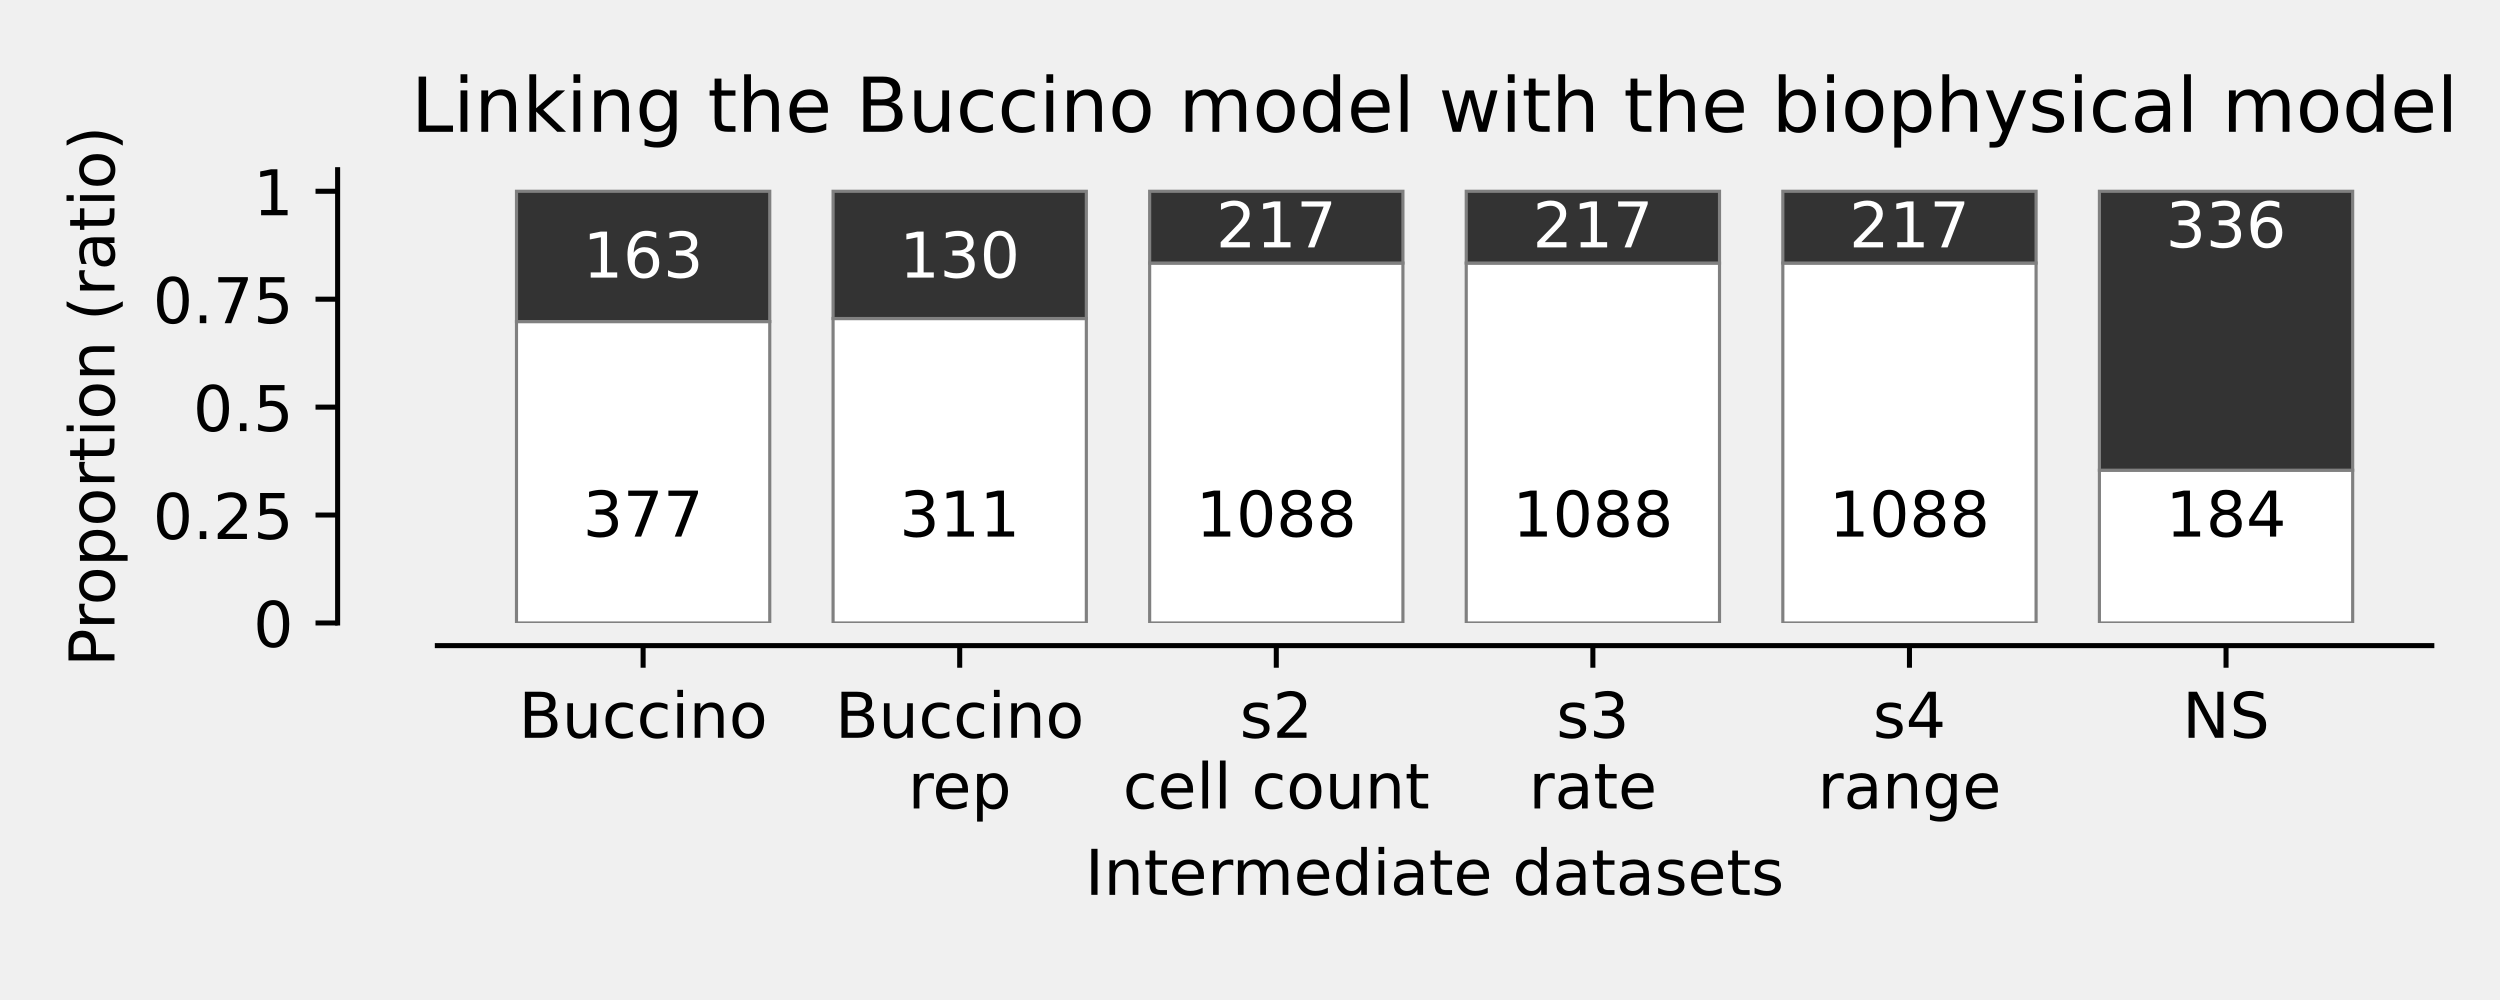
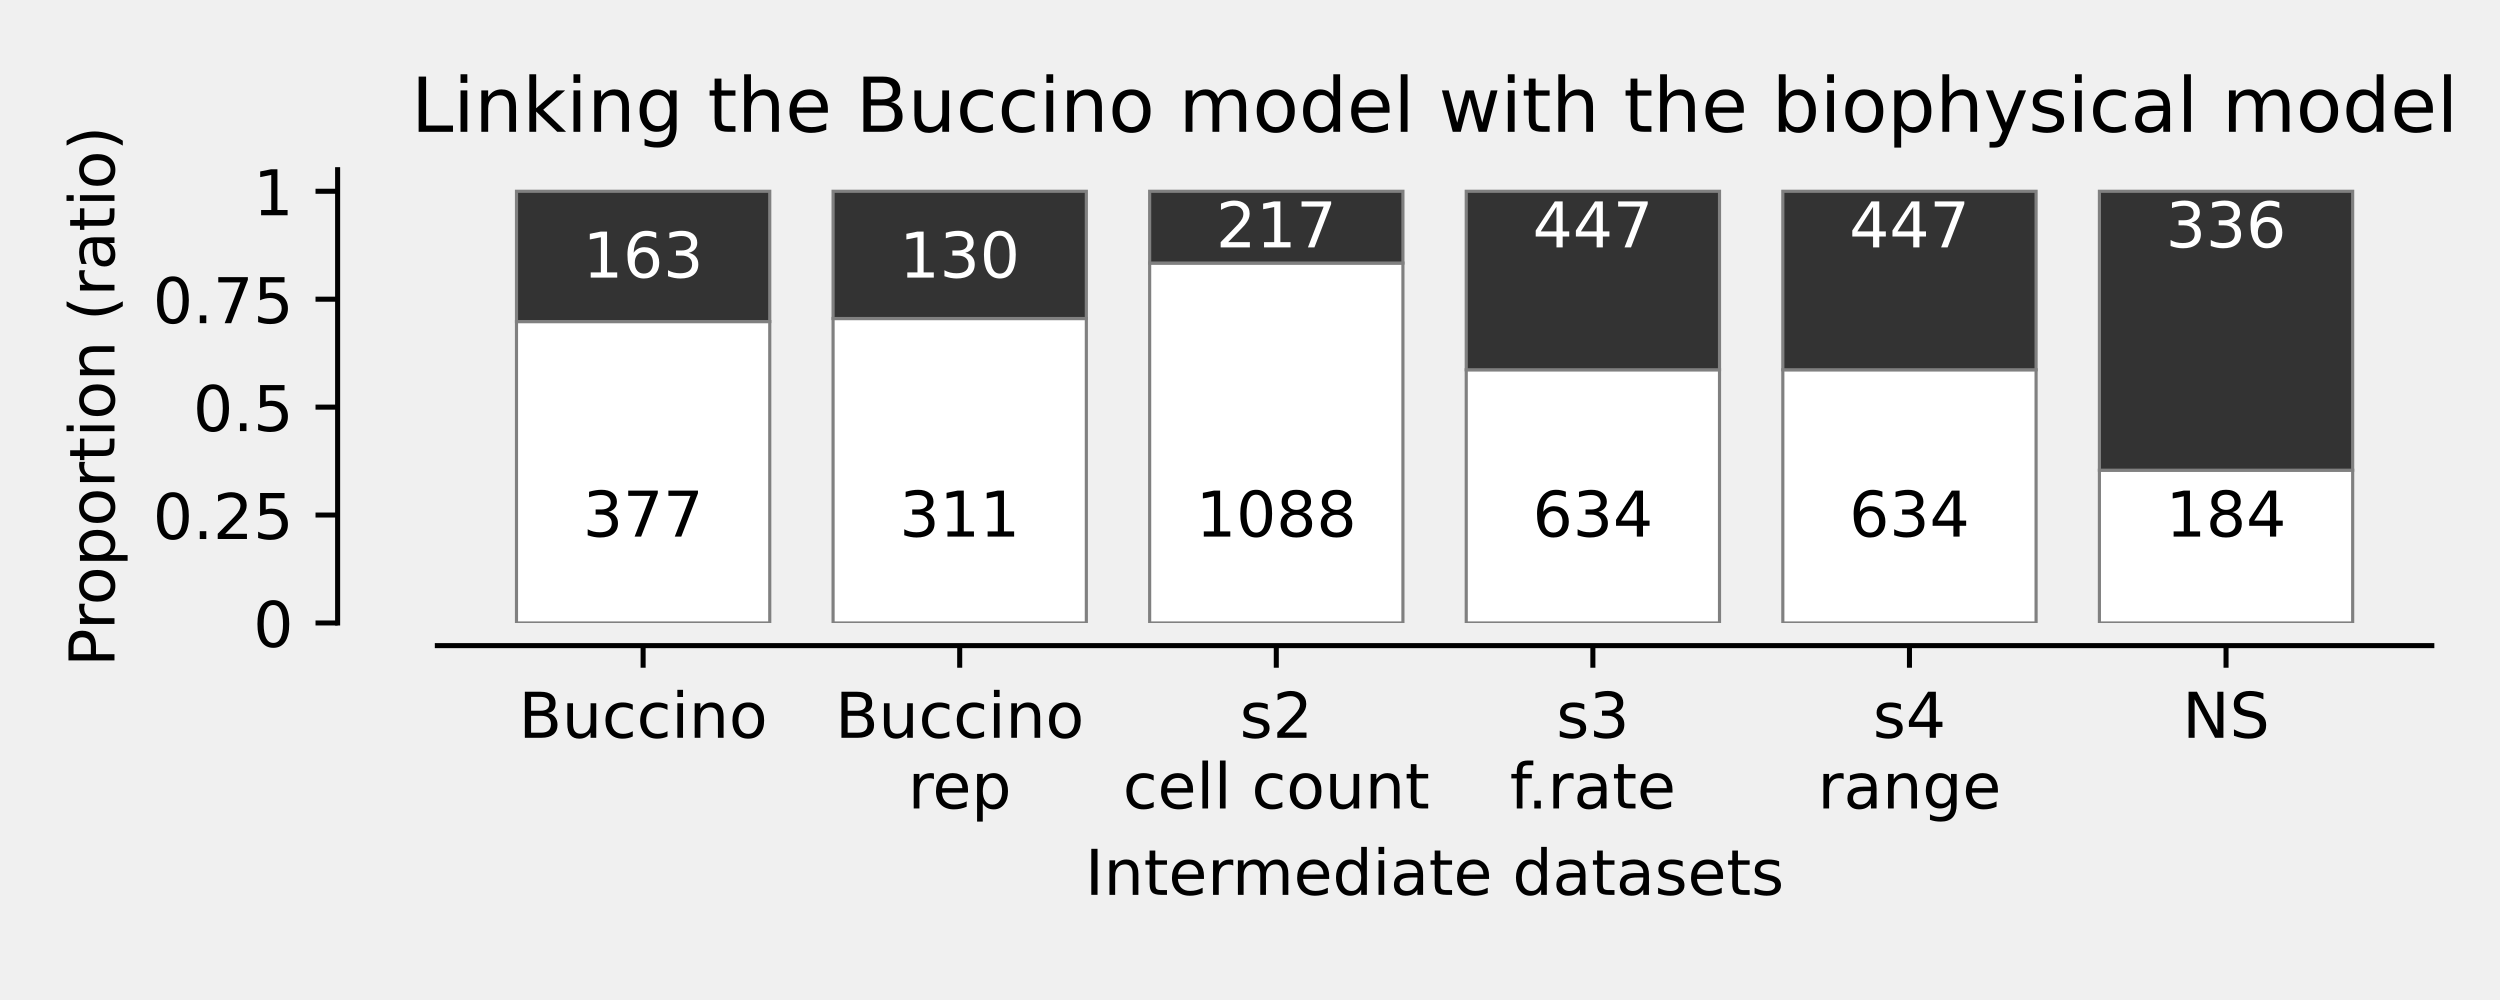
<svg xmlns="http://www.w3.org/2000/svg" xmlns:xlink="http://www.w3.org/1999/xlink" width="396pt" height="158.4pt" viewBox="0 0 396 158.4" version="1.1">
  <defs>
    <style type="text/css">*{stroke-linejoin: round; stroke-linecap: butt}</style>
  </defs>
  <g id="figure_1">
    <g id="patch_1">
      <path d="M 0 158.4  L 396 158.4  L 396 0  L 0 0  L 0 158.4  z " style="fill: none" />
    </g>
    <g id="axes_1">
      <g id="patch_2">
        <path d="M 69.275 98.678  L 385.2 98.678  L 385.2 26.88  L 69.275 26.88  L 69.275 98.678  z " style="fill: none" />
      </g>
      <g id="patch_3">
-         <path d="M 81.812 98.678  L 121.929 98.678  L 121.929 50.939  L 81.812 50.939  z " clip-path="url(#p4c37a6b8ba)" style="fill: #ffffff; stroke: #808080; stroke-width: 0.5; stroke-linejoin: miter" />
+         <path d="M 81.812 98.678  L 121.929 98.678  L 121.929 50.939  L 81.812 50.939  z " clip-path="url(#pde5fa76011)" style="fill: #ffffff; stroke: #808080; stroke-width: 0.5; stroke-linejoin: miter" />
      </g>
      <g id="patch_4">
-         <path d="M 131.959 98.678  L 172.076 98.678  L 172.076 50.456  L 131.959 50.456  z " clip-path="url(#p4c37a6b8ba)" style="fill: #ffffff; stroke: #808080; stroke-width: 0.5; stroke-linejoin: miter" />
+         <path d="M 131.959 98.678  L 172.076 98.678  L 172.076 50.456  L 131.959 50.456  z " clip-path="url(#pde5fa76011)" style="fill: #ffffff; stroke: #808080; stroke-width: 0.5; stroke-linejoin: miter" />
      </g>
      <g id="patch_5">
-         <path d="M 182.105 98.678  L 222.223 98.678  L 222.223 41.669  L 182.105 41.669  z " clip-path="url(#p4c37a6b8ba)" style="fill: #ffffff; stroke: #808080; stroke-width: 0.5; stroke-linejoin: miter" />
+         <path d="M 182.105 98.678  L 222.223 98.678  L 222.223 41.669  L 182.105 41.669  z " clip-path="url(#pde5fa76011)" style="fill: #ffffff; stroke: #808080; stroke-width: 0.5; stroke-linejoin: miter" />
      </g>
      <g id="patch_6">
-         <path d="M 232.252 98.678  L 272.37 98.678  L 272.37 41.669  L 232.252 41.669  z " clip-path="url(#p4c37a6b8ba)" style="fill: #ffffff; stroke: #808080; stroke-width: 0.5; stroke-linejoin: miter" />
+         <path d="M 232.252 98.678  L 272.37 98.678  L 272.37 58.574  L 232.252 58.574  z " clip-path="url(#pde5fa76011)" style="fill: #ffffff; stroke: #808080; stroke-width: 0.5; stroke-linejoin: miter" />
      </g>
      <g id="patch_7">
-         <path d="M 282.399 98.678  L 322.516 98.678  L 322.516 41.669  L 282.399 41.669  z " clip-path="url(#p4c37a6b8ba)" style="fill: #ffffff; stroke: #808080; stroke-width: 0.5; stroke-linejoin: miter" />
+         <path d="M 282.399 98.678  L 322.516 98.678  L 322.516 58.574  L 282.399 58.574  z " clip-path="url(#pde5fa76011)" style="fill: #ffffff; stroke: #808080; stroke-width: 0.5; stroke-linejoin: miter" />
      </g>
      <g id="patch_8">
-         <path d="M 332.546 98.678  L 372.663 98.678  L 372.663 74.482  L 332.546 74.482  z " clip-path="url(#p4c37a6b8ba)" style="fill: #ffffff; stroke: #808080; stroke-width: 0.5; stroke-linejoin: miter" />
+         <path d="M 332.546 98.678  L 372.663 98.678  L 372.663 74.482  L 332.546 74.482  z " clip-path="url(#pde5fa76011)" style="fill: #ffffff; stroke: #808080; stroke-width: 0.5; stroke-linejoin: miter" />
      </g>
      <g id="patch_9">
-         <path d="M 81.812 50.939  L 121.929 50.939  L 121.929 30.299  L 81.812 30.299  z " clip-path="url(#p4c37a6b8ba)" style="fill: #333333; stroke: #808080; stroke-width: 0.5; stroke-linejoin: miter" />
+         <path d="M 81.812 50.939  L 121.929 50.939  L 121.929 30.299  L 81.812 30.299  z " clip-path="url(#pde5fa76011)" style="fill: #333333; stroke: #808080; stroke-width: 0.5; stroke-linejoin: miter" />
      </g>
      <g id="patch_10">
-         <path d="M 131.959 50.456  L 172.076 50.456  L 172.076 30.299  L 131.959 30.299  z " clip-path="url(#p4c37a6b8ba)" style="fill: #333333; stroke: #808080; stroke-width: 0.5; stroke-linejoin: miter" />
+         <path d="M 131.959 50.456  L 172.076 50.456  L 172.076 30.299  L 131.959 30.299  z " clip-path="url(#pde5fa76011)" style="fill: #333333; stroke: #808080; stroke-width: 0.5; stroke-linejoin: miter" />
      </g>
      <g id="patch_11">
-         <path d="M 182.105 41.669  L 222.223 41.669  L 222.223 30.299  L 182.105 30.299  z " clip-path="url(#p4c37a6b8ba)" style="fill: #333333; stroke: #808080; stroke-width: 0.5; stroke-linejoin: miter" />
+         <path d="M 182.105 41.669  L 222.223 41.669  L 222.223 30.299  L 182.105 30.299  z " clip-path="url(#pde5fa76011)" style="fill: #333333; stroke: #808080; stroke-width: 0.5; stroke-linejoin: miter" />
      </g>
      <g id="patch_12">
-         <path d="M 232.252 41.669  L 272.37 41.669  L 272.37 30.299  L 232.252 30.299  z " clip-path="url(#p4c37a6b8ba)" style="fill: #333333; stroke: #808080; stroke-width: 0.5; stroke-linejoin: miter" />
+         <path d="M 232.252 58.574  L 272.37 58.574  L 272.37 30.299  L 232.252 30.299  z " clip-path="url(#pde5fa76011)" style="fill: #333333; stroke: #808080; stroke-width: 0.5; stroke-linejoin: miter" />
      </g>
      <g id="patch_13">
-         <path d="M 282.399 41.669  L 322.516 41.669  L 322.516 30.299  L 282.399 30.299  z " clip-path="url(#p4c37a6b8ba)" style="fill: #333333; stroke: #808080; stroke-width: 0.5; stroke-linejoin: miter" />
+         <path d="M 282.399 58.574  L 322.516 58.574  L 322.516 30.299  L 282.399 30.299  z " clip-path="url(#pde5fa76011)" style="fill: #333333; stroke: #808080; stroke-width: 0.5; stroke-linejoin: miter" />
      </g>
      <g id="patch_14">
-         <path d="M 332.546 74.482  L 372.663 74.482  L 372.663 30.299  L 332.546 30.299  z " clip-path="url(#p4c37a6b8ba)" style="fill: #333333; stroke: #808080; stroke-width: 0.5; stroke-linejoin: miter" />
+         <path d="M 332.546 74.482  L 372.663 74.482  L 372.663 30.299  L 332.546 30.299  z " clip-path="url(#pde5fa76011)" style="fill: #333333; stroke: #808080; stroke-width: 0.5; stroke-linejoin: miter" />
      </g>
      <g id="matplotlib.axis_1">
        <g id="xtick_1">
          <g id="line2d_1">
            <defs>
-               <path id="mc6993dfcff" d="M 0 0  L 0 3.5  " style="stroke: #000000; stroke-width: 0.8" />
+               <path id="mec8257133c" d="M 0 0  L 0 3.5  " style="stroke: #000000; stroke-width: 0.8" />
            </defs>
            <g>
-               <use xlink:href="#mc6993dfcff" x="101.87" y="102.267" style="stroke: #000000; stroke-width: 0.8" />
+               <use xlink:href="#mec8257133c" x="101.87" y="102.267" style="stroke: #000000; stroke-width: 0.8" />
            </g>
          </g>
          <g id="text_1">
            <g transform="translate(82.15559 116.8659) scale(0.1 -0.1)">
              <defs>
                <path id="DejaVuSans-42" d="M 1259 2228  L 1259 519  L 2272 519  Q 2781 519 3026 730  Q 3272 941 3272 1375  Q 3272 1813 3026 2020  Q 2781 2228 2272 2228  L 1259 2228  z M 1259 4147  L 1259 2741  L 2194 2741  Q 2656 2741 2882 2914  Q 3109 3088 3109 3444  Q 3109 3797 2882 3972  Q 2656 4147 2194 4147  L 1259 4147  z M 628 4666  L 2241 4666  Q 2963 4666 3353 4366  Q 3744 4066 3744 3513  Q 3744 3084 3544 2831  Q 3344 2578 2956 2516  Q 3422 2416 3680 2098  Q 3938 1781 3938 1306  Q 3938 681 3513 340  Q 3088 0 2303 0  L 628 0  L 628 4666  z " transform="scale(0.015625)" />
                <path id="DejaVuSans-75" d="M 544 1381  L 544 3500  L 1119 3500  L 1119 1403  Q 1119 906 1312 657  Q 1506 409 1894 409  Q 2359 409 2629 706  Q 2900 1003 2900 1516  L 2900 3500  L 3475 3500  L 3475 0  L 2900 0  L 2900 538  Q 2691 219 2414 64  Q 2138 -91 1772 -91  Q 1169 -91 856 284  Q 544 659 544 1381  z M 1991 3584  L 1991 3584  z " transform="scale(0.015625)" />
                <path id="DejaVuSans-63" d="M 3122 3366  L 3122 2828  Q 2878 2963 2633 3030  Q 2388 3097 2138 3097  Q 1578 3097 1268 2742  Q 959 2388 959 1747  Q 959 1106 1268 751  Q 1578 397 2138 397  Q 2388 397 2633 464  Q 2878 531 3122 666  L 3122 134  Q 2881 22 2623 -34  Q 2366 -91 2075 -91  Q 1284 -91 818 406  Q 353 903 353 1747  Q 353 2603 823 3093  Q 1294 3584 2113 3584  Q 2378 3584 2631 3529  Q 2884 3475 3122 3366  z " transform="scale(0.015625)" />
                <path id="DejaVuSans-69" d="M 603 3500  L 1178 3500  L 1178 0  L 603 0  L 603 3500  z M 603 4863  L 1178 4863  L 1178 4134  L 603 4134  L 603 4863  z " transform="scale(0.015625)" />
                <path id="DejaVuSans-6e" d="M 3513 2113  L 3513 0  L 2938 0  L 2938 2094  Q 2938 2591 2744 2837  Q 2550 3084 2163 3084  Q 1697 3084 1428 2787  Q 1159 2491 1159 1978  L 1159 0  L 581 0  L 581 3500  L 1159 3500  L 1159 2956  Q 1366 3272 1645 3428  Q 1925 3584 2291 3584  Q 2894 3584 3203 3211  Q 3513 2838 3513 2113  z " transform="scale(0.015625)" />
                <path id="DejaVuSans-6f" d="M 1959 3097  Q 1497 3097 1228 2736  Q 959 2375 959 1747  Q 959 1119 1226 758  Q 1494 397 1959 397  Q 2419 397 2687 759  Q 2956 1122 2956 1747  Q 2956 2369 2687 2733  Q 2419 3097 1959 3097  z M 1959 3584  Q 2709 3584 3137 3096  Q 3566 2609 3566 1747  Q 3566 888 3137 398  Q 2709 -91 1959 -91  Q 1206 -91 779 398  Q 353 888 353 1747  Q 353 2609 779 3096  Q 1206 3584 1959 3584  z " transform="scale(0.015625)" />
              </defs>
              <use xlink:href="#DejaVuSans-42" />
              <use xlink:href="#DejaVuSans-75" x="68.604" />
              <use xlink:href="#DejaVuSans-63" x="131.982" />
              <use xlink:href="#DejaVuSans-63" x="186.963" />
              <use xlink:href="#DejaVuSans-69" x="241.943" />
              <use xlink:href="#DejaVuSans-6e" x="269.727" />
              <use xlink:href="#DejaVuSans-6f" x="333.105" />
            </g>
          </g>
        </g>
        <g id="xtick_2">
          <g id="line2d_2">
            <g>
-               <use xlink:href="#mc6993dfcff" x="152.017" y="102.267" style="stroke: #000000; stroke-width: 0.8" />
+               <use xlink:href="#mec8257133c" x="152.017" y="102.267" style="stroke: #000000; stroke-width: 0.8" />
            </g>
          </g>
          <g id="text_2">
            <g transform="translate(132.3024 116.8659) scale(0.1 -0.1)">
              <use xlink:href="#DejaVuSans-42" />
              <use xlink:href="#DejaVuSans-75" x="68.604" />
              <use xlink:href="#DejaVuSans-63" x="131.982" />
              <use xlink:href="#DejaVuSans-63" x="186.963" />
              <use xlink:href="#DejaVuSans-69" x="241.943" />
              <use xlink:href="#DejaVuSans-6e" x="269.727" />
              <use xlink:href="#DejaVuSans-6f" x="333.105" />
            </g>
            <g transform="translate(143.8235 128.0637) scale(0.1 -0.1)">
              <defs>
                <path id="DejaVuSans-72" d="M 2631 2963  Q 2534 3019 2420 3045  Q 2306 3072 2169 3072  Q 1681 3072 1420 2755  Q 1159 2438 1159 1844  L 1159 0  L 581 0  L 581 3500  L 1159 3500  L 1159 2956  Q 1341 3275 1631 3429  Q 1922 3584 2338 3584  Q 2397 3584 2469 3576  Q 2541 3569 2628 3553  L 2631 2963  z " transform="scale(0.015625)" />
                <path id="DejaVuSans-65" d="M 3597 1894  L 3597 1613  L 953 1613  Q 991 1019 1311 708  Q 1631 397 2203 397  Q 2534 397 2845 478  Q 3156 559 3463 722  L 3463 178  Q 3153 47 2828 -22  Q 2503 -91 2169 -91  Q 1331 -91 842 396  Q 353 884 353 1716  Q 353 2575 817 3079  Q 1281 3584 2069 3584  Q 2775 3584 3186 3129  Q 3597 2675 3597 1894  z M 3022 2063  Q 3016 2534 2758 2815  Q 2500 3097 2075 3097  Q 1594 3097 1305 2825  Q 1016 2553 972 2059  L 3022 2063  z " transform="scale(0.015625)" />
                <path id="DejaVuSans-70" d="M 1159 525  L 1159 -1331  L 581 -1331  L 581 3500  L 1159 3500  L 1159 2969  Q 1341 3281 1617 3432  Q 1894 3584 2278 3584  Q 2916 3584 3314 3078  Q 3713 2572 3713 1747  Q 3713 922 3314 415  Q 2916 -91 2278 -91  Q 1894 -91 1617 61  Q 1341 213 1159 525  z M 3116 1747  Q 3116 2381 2855 2742  Q 2594 3103 2138 3103  Q 1681 3103 1420 2742  Q 1159 2381 1159 1747  Q 1159 1113 1420 752  Q 1681 391 2138 391  Q 2594 391 2855 752  Q 3116 1113 3116 1747  z " transform="scale(0.015625)" />
              </defs>
              <use xlink:href="#DejaVuSans-72" />
              <use xlink:href="#DejaVuSans-65" x="38.863" />
              <use xlink:href="#DejaVuSans-70" x="100.387" />
            </g>
          </g>
        </g>
        <g id="xtick_3">
          <g id="line2d_3">
            <g>
-               <use xlink:href="#mc6993dfcff" x="202.164" y="102.267" style="stroke: #000000; stroke-width: 0.8" />
+               <use xlink:href="#mec8257133c" x="202.164" y="102.267" style="stroke: #000000; stroke-width: 0.8" />
            </g>
          </g>
          <g id="text_3">
            <g transform="translate(196.3782 116.8659) scale(0.1 -0.1)">
              <defs>
                <path id="DejaVuSans-73" d="M 2834 3397  L 2834 2853  Q 2591 2978 2328 3040  Q 2066 3103 1784 3103  Q 1356 3103 1142 2972  Q 928 2841 928 2578  Q 928 2378 1081 2264  Q 1234 2150 1697 2047  L 1894 2003  Q 2506 1872 2764 1633  Q 3022 1394 3022 966  Q 3022 478 2636 193  Q 2250 -91 1575 -91  Q 1294 -91 989 -36  Q 684 19 347 128  L 347 722  Q 666 556 975 473  Q 1284 391 1588 391  Q 1994 391 2212 530  Q 2431 669 2431 922  Q 2431 1156 2273 1281  Q 2116 1406 1581 1522  L 1381 1569  Q 847 1681 609 1914  Q 372 2147 372 2553  Q 372 3047 722 3315  Q 1072 3584 1716 3584  Q 2034 3584 2315 3537  Q 2597 3491 2834 3397  z " transform="scale(0.015625)" />
                <path id="DejaVuSans-32" d="M 1228 531  L 3431 531  L 3431 0  L 469 0  L 469 531  Q 828 903 1448 1529  Q 2069 2156 2228 2338  Q 2531 2678 2651 2914  Q 2772 3150 2772 3378  Q 2772 3750 2511 3984  Q 2250 4219 1831 4219  Q 1534 4219 1204 4116  Q 875 4013 500 3803  L 500 4441  Q 881 4594 1212 4672  Q 1544 4750 1819 4750  Q 2544 4750 2975 4387  Q 3406 4025 3406 3419  Q 3406 3131 3298 2873  Q 3191 2616 2906 2266  Q 2828 2175 2409 1742  Q 1991 1309 1228 531  z " transform="scale(0.015625)" />
              </defs>
              <use xlink:href="#DejaVuSans-73" />
              <use xlink:href="#DejaVuSans-32" x="52.1" />
            </g>
            <g transform="translate(177.8649 128.0637) scale(0.1 -0.1)">
              <defs>
                <path id="DejaVuSans-6c" d="M 603 4863  L 1178 4863  L 1178 0  L 603 0  L 603 4863  z " transform="scale(0.015625)" />
                <path id="DejaVuSans-20" transform="scale(0.015625)" />
                <path id="DejaVuSans-74" d="M 1172 4494  L 1172 3500  L 2356 3500  L 2356 3053  L 1172 3053  L 1172 1153  Q 1172 725 1289 603  Q 1406 481 1766 481  L 2356 481  L 2356 0  L 1766 0  Q 1100 0 847 248  Q 594 497 594 1153  L 594 3053  L 172 3053  L 172 3500  L 594 3500  L 594 4494  L 1172 4494  z " transform="scale(0.015625)" />
              </defs>
              <use xlink:href="#DejaVuSans-63" />
              <use xlink:href="#DejaVuSans-65" x="54.98" />
              <use xlink:href="#DejaVuSans-6c" x="116.504" />
              <use xlink:href="#DejaVuSans-6c" x="144.287" />
              <use xlink:href="#DejaVuSans-20" x="172.07" />
              <use xlink:href="#DejaVuSans-63" x="203.857" />
              <use xlink:href="#DejaVuSans-6f" x="258.838" />
              <use xlink:href="#DejaVuSans-75" x="320.02" />
              <use xlink:href="#DejaVuSans-6e" x="383.398" />
              <use xlink:href="#DejaVuSans-74" x="446.777" />
            </g>
          </g>
        </g>
        <g id="xtick_4">
          <g id="line2d_4">
            <g>
-               <use xlink:href="#mc6993dfcff" x="252.311" y="102.267" style="stroke: #000000; stroke-width: 0.8" />
+               <use xlink:href="#mec8257133c" x="252.311" y="102.267" style="stroke: #000000; stroke-width: 0.8" />
            </g>
          </g>
          <g id="text_4">
            <g transform="translate(246.525 116.8659) scale(0.1 -0.1)">
              <defs>
                <path id="DejaVuSans-33" d="M 2597 2516  Q 3050 2419 3304 2112  Q 3559 1806 3559 1356  Q 3559 666 3084 287  Q 2609 -91 1734 -91  Q 1441 -91 1130 -33  Q 819 25 488 141  L 488 750  Q 750 597 1062 519  Q 1375 441 1716 441  Q 2309 441 2620 675  Q 2931 909 2931 1356  Q 2931 1769 2642 2001  Q 2353 2234 1838 2234  L 1294 2234  L 1294 2753  L 1863 2753  Q 2328 2753 2575 2939  Q 2822 3125 2822 3475  Q 2822 3834 2567 4026  Q 2313 4219 1838 4219  Q 1578 4219 1281 4162  Q 984 4106 628 3988  L 628 4550  Q 988 4650 1302 4700  Q 1616 4750 1894 4750  Q 2613 4750 3031 4423  Q 3450 4097 3450 3541  Q 3450 3153 3228 2886  Q 3006 2619 2597 2516  z " transform="scale(0.015625)" />
              </defs>
              <use xlink:href="#DejaVuSans-73" />
              <use xlink:href="#DejaVuSans-33" x="52.1" />
            </g>
-             <g transform="translate(242.1547 128.0637) scale(0.1 -0.1)">
-               <defs>
+             <g transform="translate(239.1679 128.0637) scale(0.1 -0.1)">
+               <defs>
+                 <path id="DejaVuSans-66" d="M 2375 4863  L 2375 4384  L 1825 4384  Q 1516 4384 1395 4259  Q 1275 4134 1275 3809  L 1275 3500  L 2222 3500  L 2222 3053  L 1275 3053  L 1275 0  L 697 0  L 697 3053  L 147 3053  L 147 3500  L 697 3500  L 697 3744  Q 697 4328 969 4595  Q 1241 4863 1831 4863  L 2375 4863  z " transform="scale(0.015625)" />
+                 <path id="DejaVuSans-2e" d="M 684 794  L 1344 794  L 1344 0  L 684 0  L 684 794  z " transform="scale(0.015625)" />
                <path id="DejaVuSans-61" d="M 2194 1759  Q 1497 1759 1228 1600  Q 959 1441 959 1056  Q 959 750 1161 570  Q 1363 391 1709 391  Q 2188 391 2477 730  Q 2766 1069 2766 1631  L 2766 1759  L 2194 1759  z M 3341 1997  L 3341 0  L 2766 0  L 2766 531  Q 2569 213 2275 61  Q 1981 -91 1556 -91  Q 1019 -91 701 211  Q 384 513 384 1019  Q 384 1609 779 1909  Q 1175 2209 1959 2209  L 2766 2209  L 2766 2266  Q 2766 2663 2505 2880  Q 2244 3097 1772 3097  Q 1472 3097 1187 3025  Q 903 2953 641 2809  L 641 3341  Q 956 3463 1253 3523  Q 1550 3584 1831 3584  Q 2591 3584 2966 3190  Q 3341 2797 3341 1997  z " transform="scale(0.015625)" />
              </defs>
-               <use xlink:href="#DejaVuSans-72" />
-               <use xlink:href="#DejaVuSans-61" x="41.113" />
-               <use xlink:href="#DejaVuSans-74" x="102.393" />
-               <use xlink:href="#DejaVuSans-65" x="141.602" />
+               <use xlink:href="#DejaVuSans-66" />
+               <use xlink:href="#DejaVuSans-2e" x="27.955" />
+               <use xlink:href="#DejaVuSans-72" x="59.742" />
+               <use xlink:href="#DejaVuSans-61" x="100.855" />
+               <use xlink:href="#DejaVuSans-74" x="162.135" />
+               <use xlink:href="#DejaVuSans-65" x="201.344" />
            </g>
          </g>
        </g>
        <g id="xtick_5">
          <g id="line2d_5">
            <g>
-               <use xlink:href="#mc6993dfcff" x="302.458" y="102.267" style="stroke: #000000; stroke-width: 0.8" />
+               <use xlink:href="#mec8257133c" x="302.458" y="102.267" style="stroke: #000000; stroke-width: 0.8" />
            </g>
          </g>
          <g id="text_5">
            <g transform="translate(296.6718 116.8659) scale(0.1 -0.1)">
              <defs>
                <path id="DejaVuSans-34" d="M 2419 4116  L 825 1625  L 2419 1625  L 2419 4116  z M 2253 4666  L 3047 4666  L 3047 1625  L 3713 1625  L 3713 1100  L 3047 1100  L 3047 0  L 2419 0  L 2419 1100  L 313 1100  L 313 1709  L 2253 4666  z " transform="scale(0.015625)" />
              </defs>
              <use xlink:href="#DejaVuSans-73" />
              <use xlink:href="#DejaVuSans-34" x="52.1" />
            </g>
            <g transform="translate(287.9187 128.0637) scale(0.1 -0.1)">
              <defs>
                <path id="DejaVuSans-67" d="M 2906 1791  Q 2906 2416 2648 2759  Q 2391 3103 1925 3103  Q 1463 3103 1205 2759  Q 947 2416 947 1791  Q 947 1169 1205 825  Q 1463 481 1925 481  Q 2391 481 2648 825  Q 2906 1169 2906 1791  z M 3481 434  Q 3481 -459 3084 -895  Q 2688 -1331 1869 -1331  Q 1566 -1331 1297 -1286  Q 1028 -1241 775 -1147  L 775 -588  Q 1028 -725 1275 -790  Q 1522 -856 1778 -856  Q 2344 -856 2625 -561  Q 2906 -266 2906 331  L 2906 616  Q 2728 306 2450 153  Q 2172 0 1784 0  Q 1141 0 747 490  Q 353 981 353 1791  Q 353 2603 747 3093  Q 1141 3584 1784 3584  Q 2172 3584 2450 3431  Q 2728 3278 2906 2969  L 2906 3500  L 3481 3500  L 3481 434  z " transform="scale(0.015625)" />
              </defs>
              <use xlink:href="#DejaVuSans-72" />
              <use xlink:href="#DejaVuSans-61" x="41.113" />
              <use xlink:href="#DejaVuSans-6e" x="102.393" />
              <use xlink:href="#DejaVuSans-67" x="165.771" />
              <use xlink:href="#DejaVuSans-65" x="229.248" />
            </g>
          </g>
        </g>
        <g id="xtick_6">
          <g id="line2d_6">
            <g>
-               <use xlink:href="#mc6993dfcff" x="352.605" y="102.267" style="stroke: #000000; stroke-width: 0.8" />
+               <use xlink:href="#mec8257133c" x="352.605" y="102.267" style="stroke: #000000; stroke-width: 0.8" />
            </g>
          </g>
          <g id="text_6">
            <g transform="translate(345.6897 116.8659) scale(0.1 -0.1)">
              <defs>
                <path id="DejaVuSans-4e" d="M 628 4666  L 1478 4666  L 3547 763  L 3547 4666  L 4159 4666  L 4159 0  L 3309 0  L 1241 3903  L 1241 0  L 628 0  L 628 4666  z " transform="scale(0.015625)" />
                <path id="DejaVuSans-53" d="M 3425 4513  L 3425 3897  Q 3066 4069 2747 4153  Q 2428 4238 2131 4238  Q 1616 4238 1336 4038  Q 1056 3838 1056 3469  Q 1056 3159 1242 3001  Q 1428 2844 1947 2747  L 2328 2669  Q 3034 2534 3370 2195  Q 3706 1856 3706 1288  Q 3706 609 3251 259  Q 2797 -91 1919 -91  Q 1588 -91 1214 -16  Q 841 59 441 206  L 441 856  Q 825 641 1194 531  Q 1563 422 1919 422  Q 2459 422 2753 634  Q 3047 847 3047 1241  Q 3047 1584 2836 1778  Q 2625 1972 2144 2069  L 1759 2144  Q 1053 2284 737 2584  Q 422 2884 422 3419  Q 422 4038 858 4394  Q 1294 4750 2059 4750  Q 2388 4750 2728 4690  Q 3069 4631 3425 4513  z " transform="scale(0.015625)" />
              </defs>
              <use xlink:href="#DejaVuSans-4e" />
              <use xlink:href="#DejaVuSans-53" x="74.805" />
            </g>
          </g>
        </g>
        <g id="text_7">
          <g transform="translate(171.8805 141.7419) scale(0.1 -0.1)">
            <defs>
              <path id="DejaVuSans-49" d="M 628 4666  L 1259 4666  L 1259 0  L 628 0  L 628 4666  z " transform="scale(0.015625)" />
              <path id="DejaVuSans-6d" d="M 3328 2828  Q 3544 3216 3844 3400  Q 4144 3584 4550 3584  Q 5097 3584 5394 3201  Q 5691 2819 5691 2113  L 5691 0  L 5113 0  L 5113 2094  Q 5113 2597 4934 2840  Q 4756 3084 4391 3084  Q 3944 3084 3684 2787  Q 3425 2491 3425 1978  L 3425 0  L 2847 0  L 2847 2094  Q 2847 2600 2669 2842  Q 2491 3084 2119 3084  Q 1678 3084 1418 2786  Q 1159 2488 1159 1978  L 1159 0  L 581 0  L 581 3500  L 1159 3500  L 1159 2956  Q 1356 3278 1631 3431  Q 1906 3584 2284 3584  Q 2666 3584 2933 3390  Q 3200 3197 3328 2828  z " transform="scale(0.015625)" />
              <path id="DejaVuSans-64" d="M 2906 2969  L 2906 4863  L 3481 4863  L 3481 0  L 2906 0  L 2906 525  Q 2725 213 2448 61  Q 2172 -91 1784 -91  Q 1150 -91 751 415  Q 353 922 353 1747  Q 353 2572 751 3078  Q 1150 3584 1784 3584  Q 2172 3584 2448 3432  Q 2725 3281 2906 2969  z M 947 1747  Q 947 1113 1208 752  Q 1469 391 1925 391  Q 2381 391 2643 752  Q 2906 1113 2906 1747  Q 2906 2381 2643 2742  Q 2381 3103 1925 3103  Q 1469 3103 1208 2742  Q 947 2381 947 1747  z " transform="scale(0.015625)" />
            </defs>
            <use xlink:href="#DejaVuSans-49" />
            <use xlink:href="#DejaVuSans-6e" x="29.492" />
            <use xlink:href="#DejaVuSans-74" x="92.871" />
            <use xlink:href="#DejaVuSans-65" x="132.08" />
            <use xlink:href="#DejaVuSans-72" x="193.604" />
            <use xlink:href="#DejaVuSans-6d" x="232.967" />
            <use xlink:href="#DejaVuSans-65" x="330.379" />
            <use xlink:href="#DejaVuSans-64" x="391.902" />
            <use xlink:href="#DejaVuSans-69" x="455.379" />
            <use xlink:href="#DejaVuSans-61" x="483.162" />
            <use xlink:href="#DejaVuSans-74" x="544.441" />
            <use xlink:href="#DejaVuSans-65" x="583.65" />
            <use xlink:href="#DejaVuSans-20" x="645.174" />
            <use xlink:href="#DejaVuSans-64" x="676.961" />
            <use xlink:href="#DejaVuSans-61" x="740.438" />
            <use xlink:href="#DejaVuSans-74" x="801.717" />
            <use xlink:href="#DejaVuSans-61" x="840.926" />
            <use xlink:href="#DejaVuSans-73" x="902.205" />
            <use xlink:href="#DejaVuSans-65" x="954.305" />
            <use xlink:href="#DejaVuSans-74" x="1015.828" />
            <use xlink:href="#DejaVuSans-73" x="1055.037" />
          </g>
        </g>
      </g>
      <g id="matplotlib.axis_2">
        <g id="ytick_1">
          <g id="line2d_7">
            <defs>
-               <path id="m3faee19eb2" d="M 0 0  L -3.5 0  " style="stroke: #000000; stroke-width: 0.8" />
+               <path id="m3c4d0d67f1" d="M 0 0  L -3.5 0  " style="stroke: #000000; stroke-width: 0.8" />
            </defs>
            <g>
-               <use xlink:href="#m3faee19eb2" x="53.479" y="98.678" style="stroke: #000000; stroke-width: 0.8" />
+               <use xlink:href="#m3c4d0d67f1" x="53.479" y="98.678" style="stroke: #000000; stroke-width: 0.8" />
            </g>
          </g>
          <g id="text_8">
            <g transform="translate(40.11625 102.4768) scale(0.1 -0.1)">
              <defs>
                <path id="DejaVuSans-30" d="M 2034 4250  Q 1547 4250 1301 3770  Q 1056 3291 1056 2328  Q 1056 1369 1301 889  Q 1547 409 2034 409  Q 2525 409 2770 889  Q 3016 1369 3016 2328  Q 3016 3291 2770 3770  Q 2525 4250 2034 4250  z M 2034 4750  Q 2819 4750 3233 4129  Q 3647 3509 3647 2328  Q 3647 1150 3233 529  Q 2819 -91 2034 -91  Q 1250 -91 836 529  Q 422 1150 422 2328  Q 422 3509 836 4129  Q 1250 4750 2034 4750  z " transform="scale(0.015625)" />
              </defs>
              <use xlink:href="#DejaVuSans-30" />
            </g>
          </g>
        </g>
        <g id="ytick_2">
          <g id="line2d_8">
            <g>
-               <use xlink:href="#m3faee19eb2" x="53.479" y="81.583" style="stroke: #000000; stroke-width: 0.8" />
+               <use xlink:href="#m3c4d0d67f1" x="53.479" y="81.583" style="stroke: #000000; stroke-width: 0.8" />
            </g>
          </g>
          <g id="text_9">
            <g transform="translate(24.21313 85.38215) scale(0.1 -0.1)">
              <defs>
-                 <path id="DejaVuSans-2e" d="M 684 794  L 1344 794  L 1344 0  L 684 0  L 684 794  z " transform="scale(0.015625)" />
                <path id="DejaVuSans-35" d="M 691 4666  L 3169 4666  L 3169 4134  L 1269 4134  L 1269 2991  Q 1406 3038 1543 3061  Q 1681 3084 1819 3084  Q 2600 3084 3056 2656  Q 3513 2228 3513 1497  Q 3513 744 3044 326  Q 2575 -91 1722 -91  Q 1428 -91 1123 -41  Q 819 9 494 109  L 494 744  Q 775 591 1075 516  Q 1375 441 1709 441  Q 2250 441 2565 725  Q 2881 1009 2881 1497  Q 2881 1984 2565 2268  Q 2250 2553 1709 2553  Q 1456 2553 1204 2497  Q 953 2441 691 2322  L 691 4666  z " transform="scale(0.015625)" />
              </defs>
              <use xlink:href="#DejaVuSans-30" />
              <use xlink:href="#DejaVuSans-2e" x="63.623" />
              <use xlink:href="#DejaVuSans-32" x="95.41" />
              <use xlink:href="#DejaVuSans-35" x="159.033" />
            </g>
          </g>
        </g>
        <g id="ytick_3">
          <g id="line2d_9">
            <g>
-               <use xlink:href="#m3faee19eb2" x="53.479" y="64.488" style="stroke: #000000; stroke-width: 0.8" />
+               <use xlink:href="#m3c4d0d67f1" x="53.479" y="64.488" style="stroke: #000000; stroke-width: 0.8" />
            </g>
          </g>
          <g id="text_10">
            <g transform="translate(30.57562 68.28749) scale(0.1 -0.1)">
              <use xlink:href="#DejaVuSans-30" />
              <use xlink:href="#DejaVuSans-2e" x="63.623" />
              <use xlink:href="#DejaVuSans-35" x="95.41" />
            </g>
          </g>
        </g>
        <g id="ytick_4">
          <g id="line2d_10">
            <g>
-               <use xlink:href="#m3faee19eb2" x="53.479" y="47.394" style="stroke: #000000; stroke-width: 0.8" />
+               <use xlink:href="#m3c4d0d67f1" x="53.479" y="47.394" style="stroke: #000000; stroke-width: 0.8" />
            </g>
          </g>
          <g id="text_11">
            <g transform="translate(24.21313 51.19282) scale(0.1 -0.1)">
              <defs>
                <path id="DejaVuSans-37" d="M 525 4666  L 3525 4666  L 3525 4397  L 1831 0  L 1172 0  L 2766 4134  L 525 4134  L 525 4666  z " transform="scale(0.015625)" />
              </defs>
              <use xlink:href="#DejaVuSans-30" />
              <use xlink:href="#DejaVuSans-2e" x="63.623" />
              <use xlink:href="#DejaVuSans-37" x="95.41" />
              <use xlink:href="#DejaVuSans-35" x="159.033" />
            </g>
          </g>
        </g>
        <g id="ytick_5">
          <g id="line2d_11">
            <g>
-               <use xlink:href="#m3faee19eb2" x="53.479" y="30.299" style="stroke: #000000; stroke-width: 0.8" />
+               <use xlink:href="#m3c4d0d67f1" x="53.479" y="30.299" style="stroke: #000000; stroke-width: 0.8" />
            </g>
          </g>
          <g id="text_12">
            <g transform="translate(40.11625 34.09815) scale(0.1 -0.1)">
              <defs>
                <path id="DejaVuSans-31" d="M 794 531  L 1825 531  L 1825 4091  L 703 3866  L 703 4441  L 1819 4666  L 2450 4666  L 2450 531  L 3481 531  L 3481 0  L 794 0  L 794 531  z " transform="scale(0.015625)" />
              </defs>
              <use xlink:href="#DejaVuSans-31" />
            </g>
          </g>
        </g>
        <g id="text_13">
          <g transform="translate(18.13344 105.5936) rotate(-90) scale(0.1 -0.1)">
            <defs>
              <path id="DejaVuSans-50" d="M 1259 4147  L 1259 2394  L 2053 2394  Q 2494 2394 2734 2622  Q 2975 2850 2975 3272  Q 2975 3691 2734 3919  Q 2494 4147 2053 4147  L 1259 4147  z M 628 4666  L 2053 4666  Q 2838 4666 3239 4311  Q 3641 3956 3641 3272  Q 3641 2581 3239 2228  Q 2838 1875 2053 1875  L 1259 1875  L 1259 0  L 628 0  L 628 4666  z " transform="scale(0.015625)" />
              <path id="DejaVuSans-28" d="M 1984 4856  Q 1566 4138 1362 3434  Q 1159 2731 1159 2009  Q 1159 1288 1364 580  Q 1569 -128 1984 -844  L 1484 -844  Q 1016 -109 783 600  Q 550 1309 550 2009  Q 550 2706 781 3412  Q 1013 4119 1484 4856  L 1984 4856  z " transform="scale(0.015625)" />
              <path id="DejaVuSans-29" d="M 513 4856  L 1013 4856  Q 1481 4119 1714 3412  Q 1947 2706 1947 2009  Q 1947 1309 1714 600  Q 1481 -109 1013 -844  L 513 -844  Q 928 -128 1133 580  Q 1338 1288 1338 2009  Q 1338 2731 1133 3434  Q 928 4138 513 4856  z " transform="scale(0.015625)" />
            </defs>
            <use xlink:href="#DejaVuSans-50" />
            <use xlink:href="#DejaVuSans-72" x="58.553" />
            <use xlink:href="#DejaVuSans-6f" x="97.416" />
            <use xlink:href="#DejaVuSans-70" x="158.598" />
            <use xlink:href="#DejaVuSans-6f" x="222.074" />
            <use xlink:href="#DejaVuSans-72" x="283.256" />
            <use xlink:href="#DejaVuSans-74" x="324.369" />
            <use xlink:href="#DejaVuSans-69" x="363.578" />
            <use xlink:href="#DejaVuSans-6f" x="391.361" />
            <use xlink:href="#DejaVuSans-6e" x="452.543" />
            <use xlink:href="#DejaVuSans-20" x="515.922" />
            <use xlink:href="#DejaVuSans-28" x="547.709" />
            <use xlink:href="#DejaVuSans-72" x="586.723" />
            <use xlink:href="#DejaVuSans-61" x="627.836" />
            <use xlink:href="#DejaVuSans-74" x="689.115" />
            <use xlink:href="#DejaVuSans-69" x="728.324" />
            <use xlink:href="#DejaVuSans-6f" x="756.107" />
            <use xlink:href="#DejaVuSans-29" x="817.289" />
          </g>
        </g>
      </g>
      <g id="patch_15">
        <path d="M 53.479 98.678  L 53.479 26.88  " style="fill: none; stroke: #000000; stroke-width: 0.8; stroke-linejoin: miter; stroke-linecap: square" />
      </g>
      <g id="patch_16">
        <path d="M 69.275 102.267  L 385.2 102.267  " style="fill: none; stroke: #000000; stroke-width: 0.8; stroke-linejoin: miter; stroke-linecap: square" />
      </g>
      <g id="text_14">
        <g style="fill: #ffffff" transform="translate(92.32669 43.97467) scale(0.1 -0.1)">
          <defs>
            <path id="DejaVuSans-36" d="M 2113 2584  Q 1688 2584 1439 2293  Q 1191 2003 1191 1497  Q 1191 994 1439 701  Q 1688 409 2113 409  Q 2538 409 2786 701  Q 3034 994 3034 1497  Q 3034 2003 2786 2293  Q 2538 2584 2113 2584  z M 3366 4563  L 3366 3988  Q 3128 4100 2886 4159  Q 2644 4219 2406 4219  Q 1781 4219 1451 3797  Q 1122 3375 1075 2522  Q 1259 2794 1537 2939  Q 1816 3084 2150 3084  Q 2853 3084 3261 2657  Q 3669 2231 3669 1497  Q 3669 778 3244 343  Q 2819 -91 2113 -91  Q 1303 -91 875 529  Q 447 1150 447 2328  Q 447 3434 972 4092  Q 1497 4750 2381 4750  Q 2619 4750 2861 4703  Q 3103 4656 3366 4563  z " transform="scale(0.015625)" />
          </defs>
          <use xlink:href="#DejaVuSans-31" />
          <use xlink:href="#DejaVuSans-36" x="63.623" />
          <use xlink:href="#DejaVuSans-33" x="127.246" />
        </g>
      </g>
      <g id="text_15">
        <g transform="translate(92.32669 85.00187) scale(0.1 -0.1)">
          <use xlink:href="#DejaVuSans-33" />
          <use xlink:href="#DejaVuSans-37" x="63.623" />
          <use xlink:href="#DejaVuSans-37" x="127.246" />
        </g>
      </g>
      <g id="text_16">
        <g style="fill: #ffffff" transform="translate(142.4735 43.97467) scale(0.1 -0.1)">
          <use xlink:href="#DejaVuSans-31" />
          <use xlink:href="#DejaVuSans-33" x="63.623" />
          <use xlink:href="#DejaVuSans-30" x="127.246" />
        </g>
      </g>
      <g id="text_17">
        <g transform="translate(142.4735 85.00187) scale(0.1 -0.1)">
          <use xlink:href="#DejaVuSans-33" />
          <use xlink:href="#DejaVuSans-31" x="63.623" />
          <use xlink:href="#DejaVuSans-31" x="127.246" />
        </g>
      </g>
      <g id="text_18">
        <g style="fill: #ffffff" transform="translate(192.6203 39.18816) scale(0.1 -0.1)">
          <use xlink:href="#DejaVuSans-32" />
          <use xlink:href="#DejaVuSans-31" x="63.623" />
          <use xlink:href="#DejaVuSans-37" x="127.246" />
        </g>
      </g>
      <g id="text_19">
        <g transform="translate(189.4391 85.00187) scale(0.1 -0.1)">
          <defs>
            <path id="DejaVuSans-38" d="M 2034 2216  Q 1584 2216 1326 1975  Q 1069 1734 1069 1313  Q 1069 891 1326 650  Q 1584 409 2034 409  Q 2484 409 2743 651  Q 3003 894 3003 1313  Q 3003 1734 2745 1975  Q 2488 2216 2034 2216  z M 1403 2484  Q 997 2584 770 2862  Q 544 3141 544 3541  Q 544 4100 942 4425  Q 1341 4750 2034 4750  Q 2731 4750 3128 4425  Q 3525 4100 3525 3541  Q 3525 3141 3298 2862  Q 3072 2584 2669 2484  Q 3125 2378 3379 2068  Q 3634 1759 3634 1313  Q 3634 634 3220 271  Q 2806 -91 2034 -91  Q 1263 -91 848 271  Q 434 634 434 1313  Q 434 1759 690 2068  Q 947 2378 1403 2484  z M 1172 3481  Q 1172 3119 1398 2916  Q 1625 2713 2034 2713  Q 2441 2713 2670 2916  Q 2900 3119 2900 3481  Q 2900 3844 2670 4047  Q 2441 4250 2034 4250  Q 1625 4250 1398 4047  Q 1172 3844 1172 3481  z " transform="scale(0.015625)" />
          </defs>
          <use xlink:href="#DejaVuSans-31" />
          <use xlink:href="#DejaVuSans-30" x="63.623" />
          <use xlink:href="#DejaVuSans-38" x="127.246" />
          <use xlink:href="#DejaVuSans-38" x="190.869" />
        </g>
      </g>
      <g id="text_20">
        <g style="fill: #ffffff" transform="translate(242.7672 39.18816) scale(0.1 -0.1)">
-           <use xlink:href="#DejaVuSans-32" />
-           <use xlink:href="#DejaVuSans-31" x="63.623" />
+           <use xlink:href="#DejaVuSans-34" />
+           <use xlink:href="#DejaVuSans-34" x="63.623" />
          <use xlink:href="#DejaVuSans-37" x="127.246" />
        </g>
      </g>
      <g id="text_21">
-         <g transform="translate(239.5859 85.00187) scale(0.1 -0.1)">
-           <use xlink:href="#DejaVuSans-31" />
-           <use xlink:href="#DejaVuSans-30" x="63.623" />
-           <use xlink:href="#DejaVuSans-38" x="127.246" />
-           <use xlink:href="#DejaVuSans-38" x="190.869" />
+         <g transform="translate(242.7672 85.00187) scale(0.1 -0.1)">
+           <use xlink:href="#DejaVuSans-36" />
+           <use xlink:href="#DejaVuSans-33" x="63.623" />
+           <use xlink:href="#DejaVuSans-34" x="127.246" />
        </g>
      </g>
      <g id="text_22">
        <g style="fill: #ffffff" transform="translate(292.914 39.18816) scale(0.1 -0.1)">
-           <use xlink:href="#DejaVuSans-32" />
-           <use xlink:href="#DejaVuSans-31" x="63.623" />
+           <use xlink:href="#DejaVuSans-34" />
+           <use xlink:href="#DejaVuSans-34" x="63.623" />
          <use xlink:href="#DejaVuSans-37" x="127.246" />
        </g>
      </g>
      <g id="text_23">
-         <g transform="translate(289.7327 85.00187) scale(0.1 -0.1)">
-           <use xlink:href="#DejaVuSans-31" />
-           <use xlink:href="#DejaVuSans-30" x="63.623" />
-           <use xlink:href="#DejaVuSans-38" x="127.246" />
-           <use xlink:href="#DejaVuSans-38" x="190.869" />
+         <g transform="translate(292.914 85.00187) scale(0.1 -0.1)">
+           <use xlink:href="#DejaVuSans-36" />
+           <use xlink:href="#DejaVuSans-33" x="63.623" />
+           <use xlink:href="#DejaVuSans-34" x="127.246" />
        </g>
      </g>
      <g id="text_24">
        <g style="fill: #ffffff" transform="translate(343.0608 39.18816) scale(0.1 -0.1)">
          <use xlink:href="#DejaVuSans-33" />
          <use xlink:href="#DejaVuSans-33" x="63.623" />
          <use xlink:href="#DejaVuSans-36" x="127.246" />
        </g>
      </g>
      <g id="text_25">
        <g transform="translate(343.0608 85.00187) scale(0.1 -0.1)">
          <use xlink:href="#DejaVuSans-31" />
          <use xlink:href="#DejaVuSans-38" x="63.623" />
          <use xlink:href="#DejaVuSans-34" x="127.246" />
        </g>
      </g>
      <g id="text_26">
        <g transform="translate(65.1325 20.88) scale(0.12 -0.12)">
          <defs>
            <path id="DejaVuSans-4c" d="M 628 4666  L 1259 4666  L 1259 531  L 3531 531  L 3531 0  L 628 0  L 628 4666  z " transform="scale(0.015625)" />
            <path id="DejaVuSans-6b" d="M 581 4863  L 1159 4863  L 1159 1991  L 2875 3500  L 3609 3500  L 1753 1863  L 3688 0  L 2938 0  L 1159 1709  L 1159 0  L 581 0  L 581 4863  z " transform="scale(0.015625)" />
            <path id="DejaVuSans-68" d="M 3513 2113  L 3513 0  L 2938 0  L 2938 2094  Q 2938 2591 2744 2837  Q 2550 3084 2163 3084  Q 1697 3084 1428 2787  Q 1159 2491 1159 1978  L 1159 0  L 581 0  L 581 4863  L 1159 4863  L 1159 2956  Q 1366 3272 1645 3428  Q 1925 3584 2291 3584  Q 2894 3584 3203 3211  Q 3513 2838 3513 2113  z " transform="scale(0.015625)" />
            <path id="DejaVuSans-77" d="M 269 3500  L 844 3500  L 1563 769  L 2278 3500  L 2956 3500  L 3675 769  L 4391 3500  L 4966 3500  L 4050 0  L 3372 0  L 2619 2869  L 1863 0  L 1184 0  L 269 3500  z " transform="scale(0.015625)" />
            <path id="DejaVuSans-62" d="M 3116 1747  Q 3116 2381 2855 2742  Q 2594 3103 2138 3103  Q 1681 3103 1420 2742  Q 1159 2381 1159 1747  Q 1159 1113 1420 752  Q 1681 391 2138 391  Q 2594 391 2855 752  Q 3116 1113 3116 1747  z M 1159 2969  Q 1341 3281 1617 3432  Q 1894 3584 2278 3584  Q 2916 3584 3314 3078  Q 3713 2572 3713 1747  Q 3713 922 3314 415  Q 2916 -91 2278 -91  Q 1894 -91 1617 61  Q 1341 213 1159 525  L 1159 0  L 581 0  L 581 4863  L 1159 4863  L 1159 2969  z " transform="scale(0.015625)" />
            <path id="DejaVuSans-79" d="M 2059 -325  Q 1816 -950 1584 -1140  Q 1353 -1331 966 -1331  L 506 -1331  L 506 -850  L 844 -850  Q 1081 -850 1212 -737  Q 1344 -625 1503 -206  L 1606 56  L 191 3500  L 800 3500  L 1894 763  L 2988 3500  L 3597 3500  L 2059 -325  z " transform="scale(0.015625)" />
          </defs>
          <use xlink:href="#DejaVuSans-4c" />
          <use xlink:href="#DejaVuSans-69" x="55.713" />
          <use xlink:href="#DejaVuSans-6e" x="83.496" />
          <use xlink:href="#DejaVuSans-6b" x="146.875" />
          <use xlink:href="#DejaVuSans-69" x="204.785" />
          <use xlink:href="#DejaVuSans-6e" x="232.568" />
          <use xlink:href="#DejaVuSans-67" x="295.947" />
          <use xlink:href="#DejaVuSans-20" x="359.424" />
          <use xlink:href="#DejaVuSans-74" x="391.211" />
          <use xlink:href="#DejaVuSans-68" x="430.42" />
          <use xlink:href="#DejaVuSans-65" x="493.799" />
          <use xlink:href="#DejaVuSans-20" x="555.322" />
          <use xlink:href="#DejaVuSans-42" x="587.109" />
          <use xlink:href="#DejaVuSans-75" x="655.713" />
          <use xlink:href="#DejaVuSans-63" x="719.092" />
          <use xlink:href="#DejaVuSans-63" x="774.072" />
          <use xlink:href="#DejaVuSans-69" x="829.053" />
          <use xlink:href="#DejaVuSans-6e" x="856.836" />
          <use xlink:href="#DejaVuSans-6f" x="920.215" />
          <use xlink:href="#DejaVuSans-20" x="981.396" />
          <use xlink:href="#DejaVuSans-6d" x="1013.184" />
          <use xlink:href="#DejaVuSans-6f" x="1110.596" />
          <use xlink:href="#DejaVuSans-64" x="1171.777" />
          <use xlink:href="#DejaVuSans-65" x="1235.254" />
          <use xlink:href="#DejaVuSans-6c" x="1296.777" />
          <use xlink:href="#DejaVuSans-20" x="1324.561" />
          <use xlink:href="#DejaVuSans-77" x="1356.348" />
          <use xlink:href="#DejaVuSans-69" x="1438.135" />
          <use xlink:href="#DejaVuSans-74" x="1465.918" />
          <use xlink:href="#DejaVuSans-68" x="1505.127" />
          <use xlink:href="#DejaVuSans-20" x="1568.506" />
          <use xlink:href="#DejaVuSans-74" x="1600.293" />
          <use xlink:href="#DejaVuSans-68" x="1639.502" />
          <use xlink:href="#DejaVuSans-65" x="1702.881" />
          <use xlink:href="#DejaVuSans-20" x="1764.404" />
          <use xlink:href="#DejaVuSans-62" x="1796.191" />
          <use xlink:href="#DejaVuSans-69" x="1859.668" />
          <use xlink:href="#DejaVuSans-6f" x="1887.451" />
          <use xlink:href="#DejaVuSans-70" x="1948.633" />
          <use xlink:href="#DejaVuSans-68" x="2012.109" />
          <use xlink:href="#DejaVuSans-79" x="2075.488" />
          <use xlink:href="#DejaVuSans-73" x="2134.668" />
          <use xlink:href="#DejaVuSans-69" x="2186.768" />
          <use xlink:href="#DejaVuSans-63" x="2214.551" />
          <use xlink:href="#DejaVuSans-61" x="2269.531" />
          <use xlink:href="#DejaVuSans-6c" x="2330.811" />
          <use xlink:href="#DejaVuSans-20" x="2358.594" />
          <use xlink:href="#DejaVuSans-6d" x="2390.381" />
          <use xlink:href="#DejaVuSans-6f" x="2487.793" />
          <use xlink:href="#DejaVuSans-64" x="2548.975" />
          <use xlink:href="#DejaVuSans-65" x="2612.451" />
          <use xlink:href="#DejaVuSans-6c" x="2673.975" />
        </g>
      </g>
      <g id="legend_1" />
    </g>
  </g>
  <defs>
-     <clipPath id="p4c37a6b8ba">
+     <clipPath id="pde5fa76011">
      <rect x="69.275" y="26.88" width="315.925" height="71.798" />
    </clipPath>
  </defs>
</svg>
